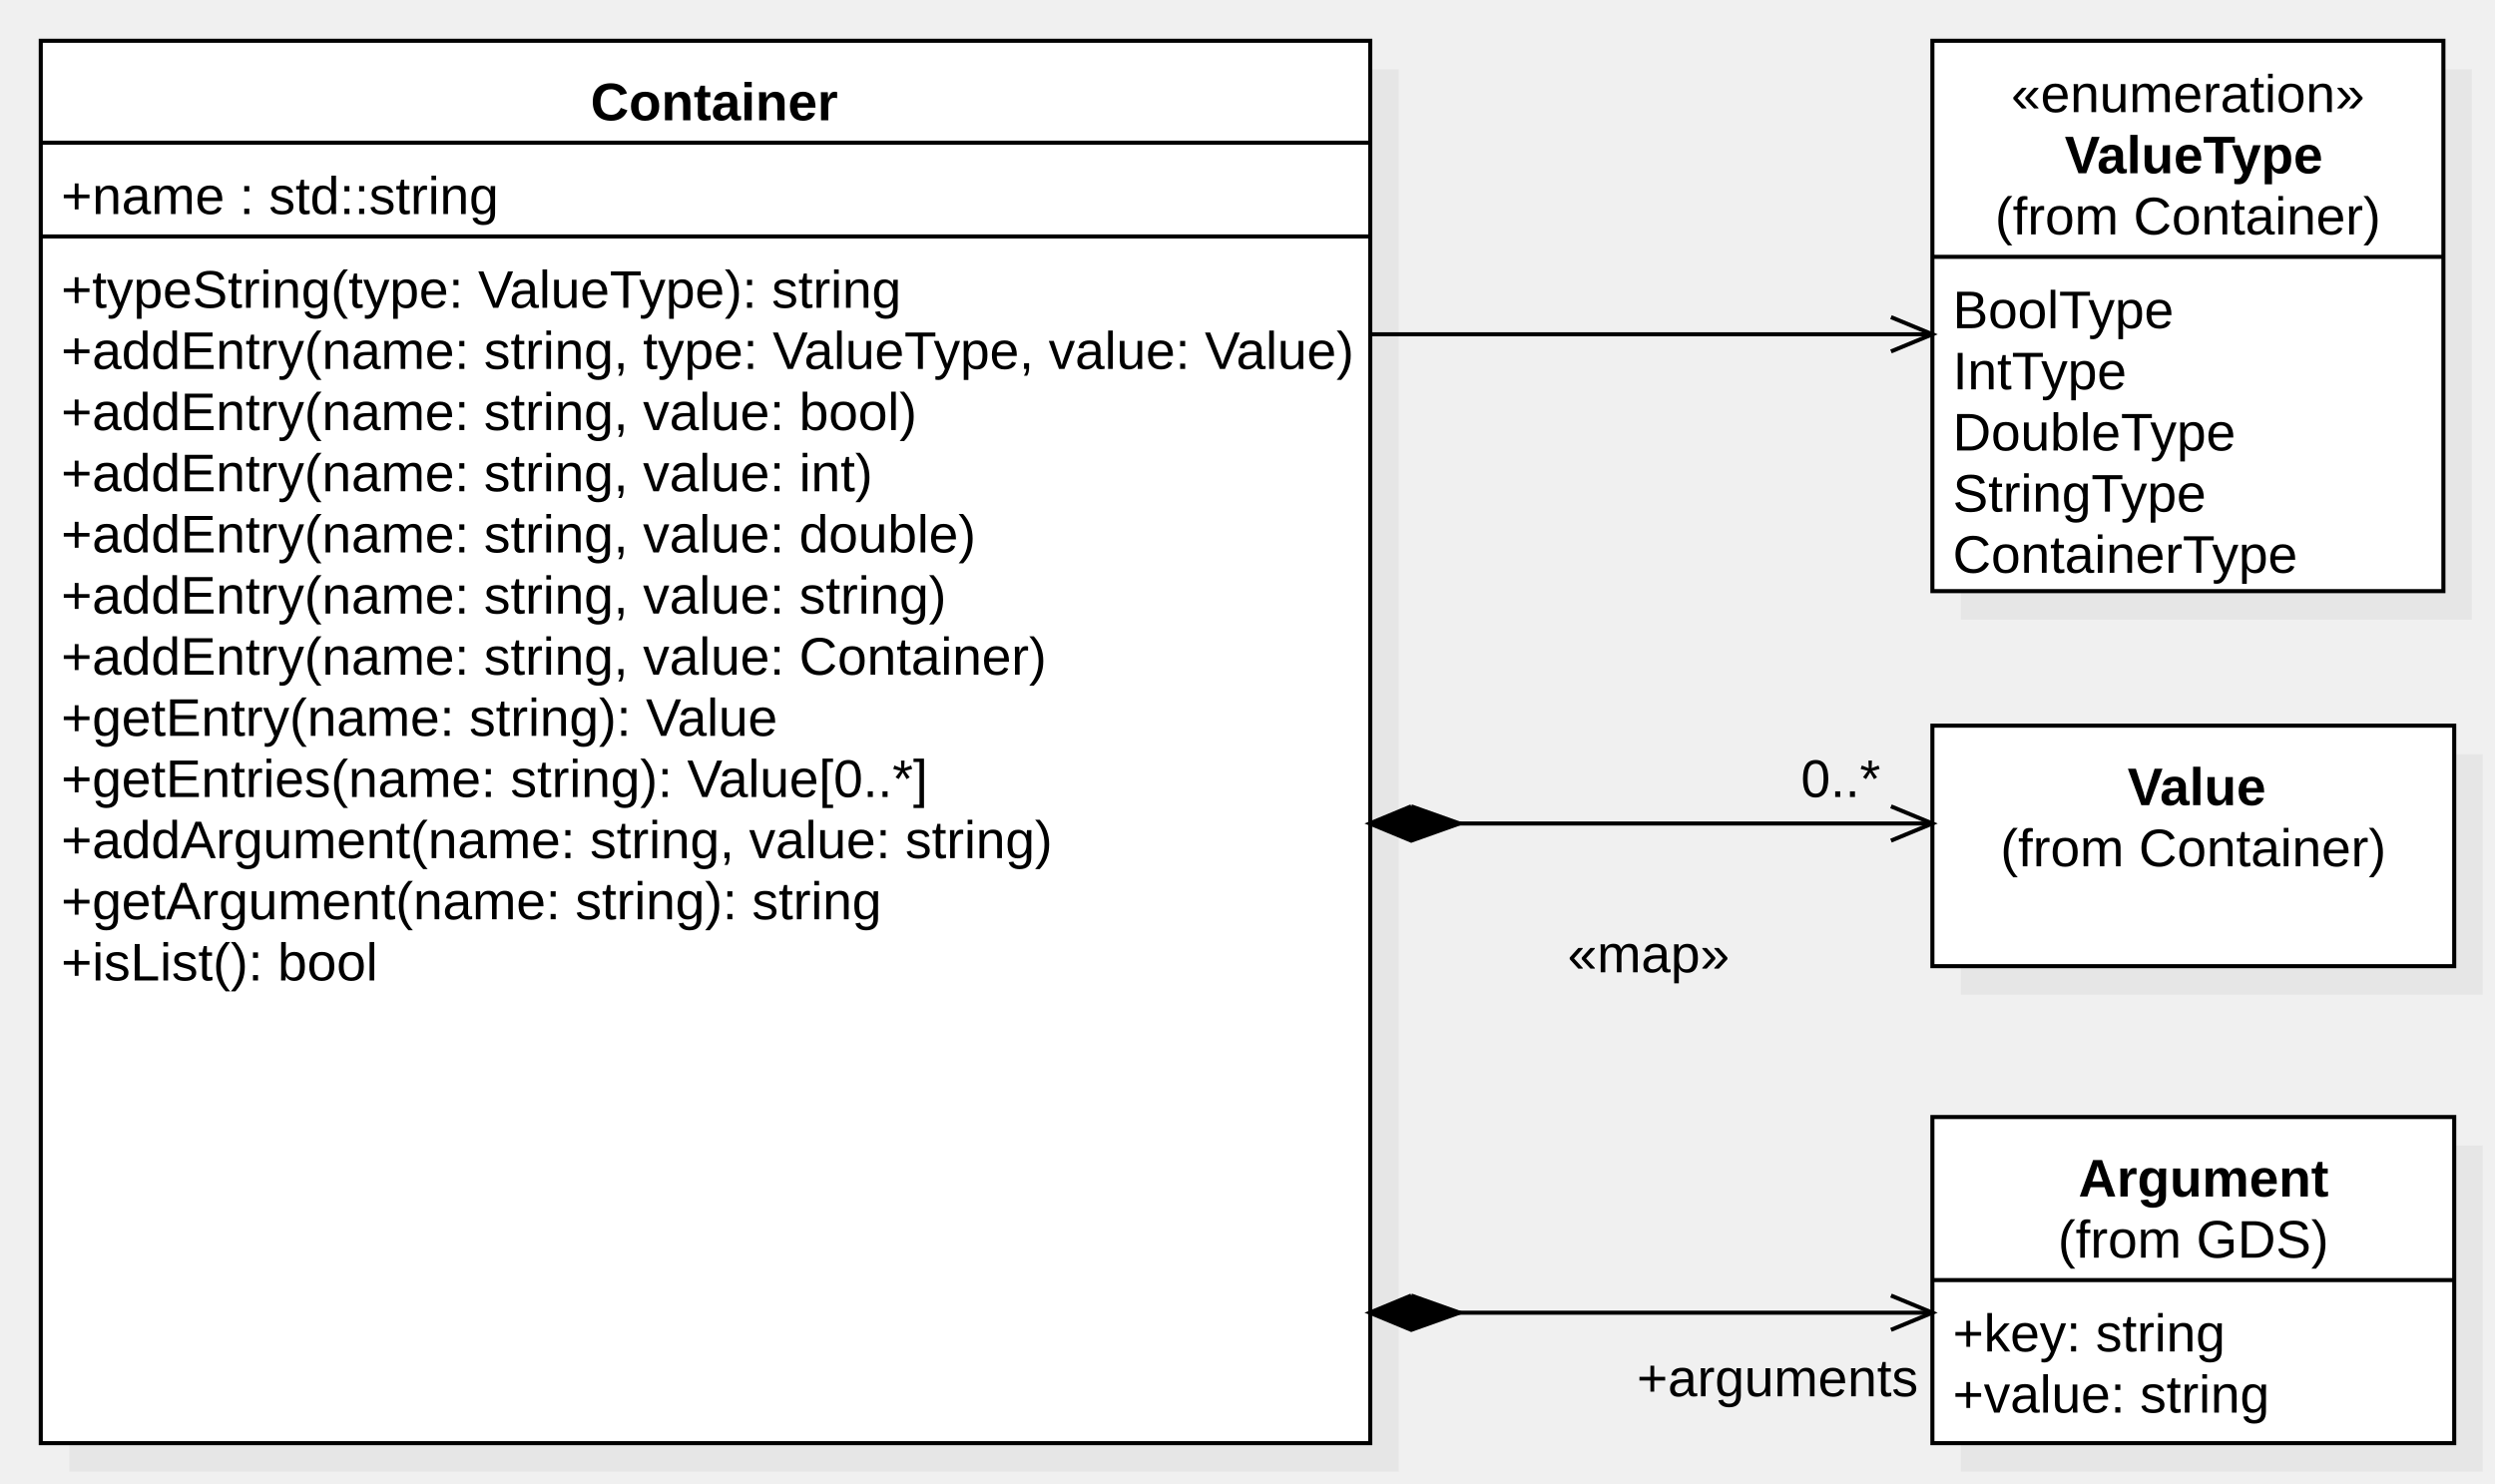
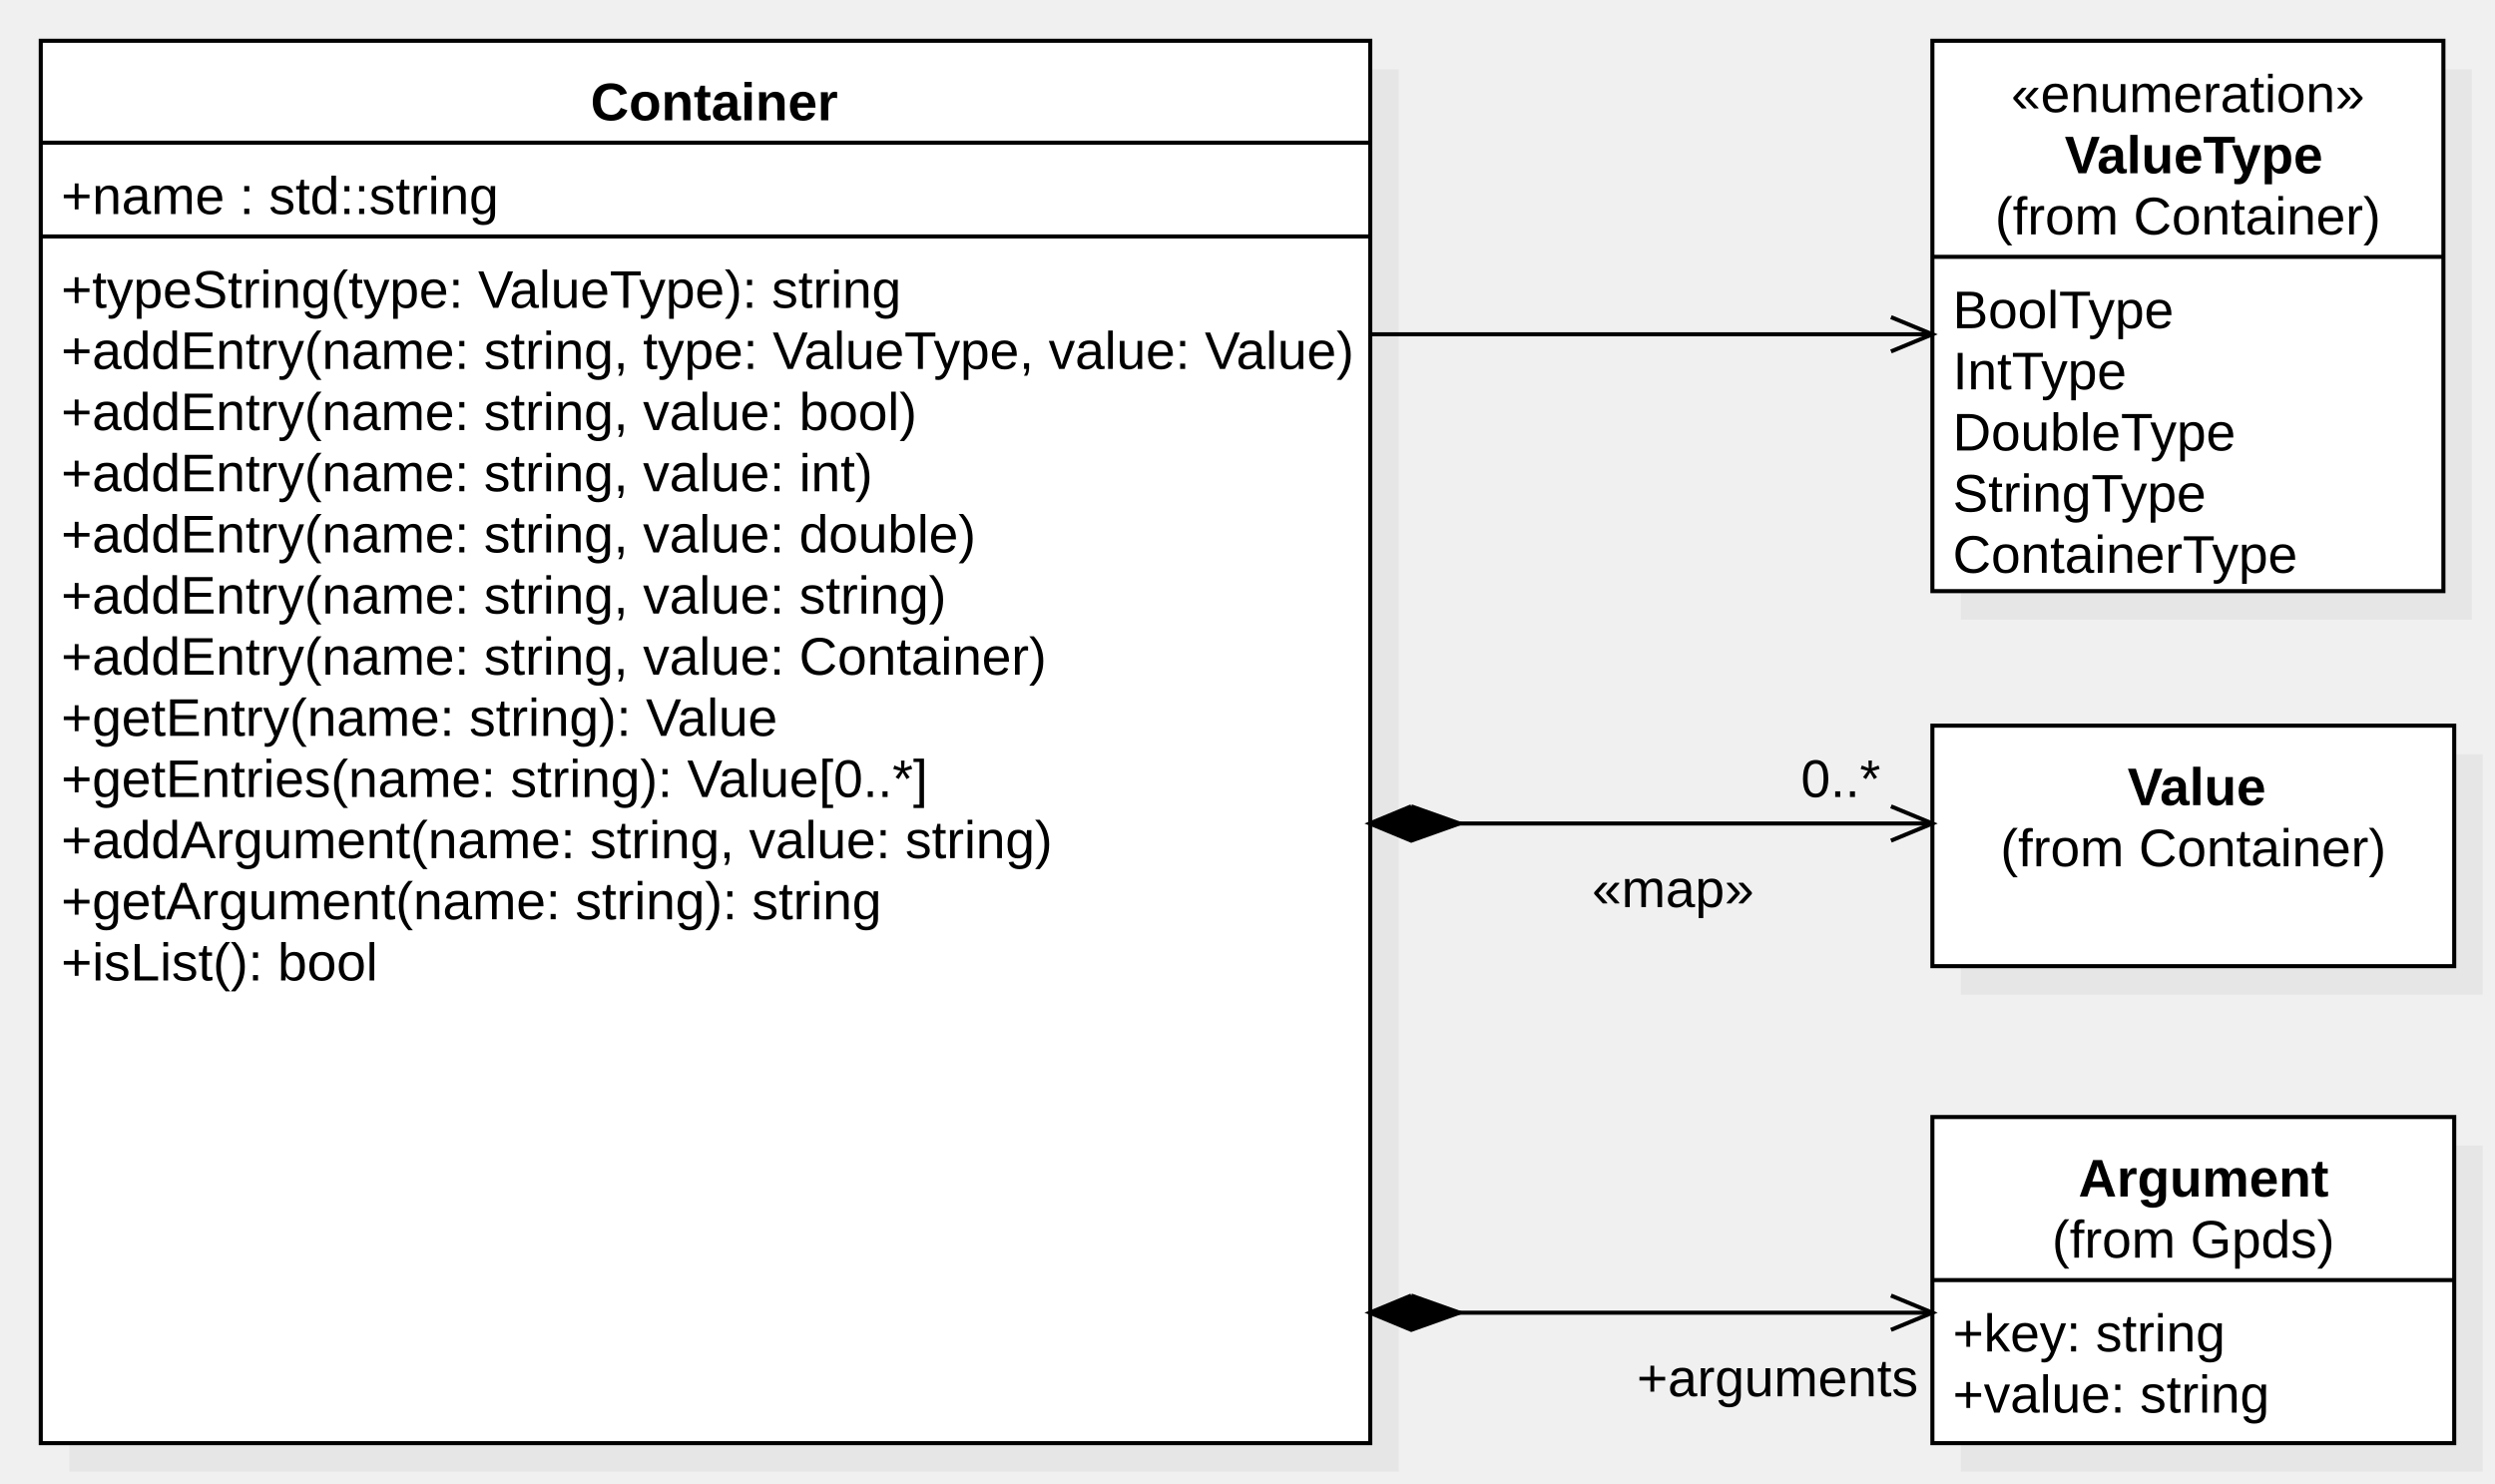
<svg xmlns="http://www.w3.org/2000/svg" version="1.1" width="612" height="364">
  <defs />
  <g>
    <g transform="translate(-617,-373) scale(1,1)">
      <rect fill="#C0C0C0" stroke="none" x="634" y="390" width="326.11" height="344" opacity="0.2" />
    </g>
    <g transform="translate(-617,-373) scale(1,1)">
      <rect fill="#ffffff" stroke="none" x="627" y="383" width="326.11" height="344" />
    </g>
    <g transform="translate(-617,-373) scale(1,1)">
      <path fill="none" stroke="#000000" d="M 627 383 L 953.11 383 L 953.11 727 L 627 727 L 627 383 Z Z" stroke-miterlimit="10" />
    </g>
    <g transform="translate(-617,-373) scale(1,1)">
      <path fill="none" stroke="#000000" d="M 627 408 L 953.11 408" stroke-miterlimit="10" />
    </g>
    <g transform="translate(-617,-373) scale(1,1)">
      <path fill="none" stroke="#000000" d="M 627 431 L 953.11 431" stroke-miterlimit="10" />
    </g>
    <g transform="translate(-617,-373) scale(1,1)">
      <g>
        <path fill="none" stroke="none" />
        <text fill="#000000" stroke="none" font-family="Arial" font-size="13px" font-style="normal" font-weight="bold" text-decoration="none" x="761.871" y="402.5">Container</text>
      </g>
    </g>
    <g transform="translate(-617,-373) scale(1,1)">
      <g>
        <path fill="none" stroke="none" />
        <text fill="#000000" stroke="none" font-family="Arial" font-size="13px" font-style="normal" font-weight="normal" text-decoration="none" x="632" y="425.5">+name : std::string</text>
      </g>
    </g>
    <g transform="translate(-617,-373) scale(1,1)">
      <g>
        <path fill="none" stroke="none" />
        <text fill="#000000" stroke="none" font-family="Arial" font-size="13px" font-style="normal" font-weight="normal" text-decoration="none" x="632" y="448.5">+typeString(type: ValueType): string</text>
      </g>
    </g>
    <g transform="translate(-617,-373) scale(1,1)">
      <g>
        <path fill="none" stroke="none" />
        <text fill="#000000" stroke="none" font-family="Arial" font-size="13px" font-style="normal" font-weight="normal" text-decoration="none" x="632" y="463.5">+addEntry(name: string, type: ValueType, value: Value)</text>
      </g>
    </g>
    <g transform="translate(-617,-373) scale(1,1)">
      <g>
        <path fill="none" stroke="none" />
        <text fill="#000000" stroke="none" font-family="Arial" font-size="13px" font-style="normal" font-weight="normal" text-decoration="none" x="632" y="478.5">+addEntry(name: string, value: bool)</text>
      </g>
    </g>
    <g transform="translate(-617,-373) scale(1,1)">
      <g>
        <path fill="none" stroke="none" />
        <text fill="#000000" stroke="none" font-family="Arial" font-size="13px" font-style="normal" font-weight="normal" text-decoration="none" x="632" y="493.5">+addEntry(name: string, value: int)</text>
      </g>
    </g>
    <g transform="translate(-617,-373) scale(1,1)">
      <g>
        <path fill="none" stroke="none" />
        <text fill="#000000" stroke="none" font-family="Arial" font-size="13px" font-style="normal" font-weight="normal" text-decoration="none" x="632" y="508.5">+addEntry(name: string, value: double)</text>
      </g>
    </g>
    <g transform="translate(-617,-373) scale(1,1)">
      <g>
        <path fill="none" stroke="none" />
        <text fill="#000000" stroke="none" font-family="Arial" font-size="13px" font-style="normal" font-weight="normal" text-decoration="none" x="632" y="523.5">+addEntry(name: string, value: string)</text>
      </g>
    </g>
    <g transform="translate(-617,-373) scale(1,1)">
      <g>
        <path fill="none" stroke="none" />
        <text fill="#000000" stroke="none" font-family="Arial" font-size="13px" font-style="normal" font-weight="normal" text-decoration="none" x="632" y="538.5">+addEntry(name: string, value: Container)</text>
      </g>
    </g>
    <g transform="translate(-617,-373) scale(1,1)">
      <g>
        <path fill="none" stroke="none" />
        <text fill="#000000" stroke="none" font-family="Arial" font-size="13px" font-style="normal" font-weight="normal" text-decoration="none" x="632" y="553.5">+getEntry(name: string): Value</text>
      </g>
    </g>
    <g transform="translate(-617,-373) scale(1,1)">
      <g>
        <path fill="none" stroke="none" />
        <text fill="#000000" stroke="none" font-family="Arial" font-size="13px" font-style="normal" font-weight="normal" text-decoration="none" x="632" y="568.5">+getEntries(name: string): Value[0..*]</text>
      </g>
    </g>
    <g transform="translate(-617,-373) scale(1,1)">
      <g>
        <path fill="none" stroke="none" />
        <text fill="#000000" stroke="none" font-family="Arial" font-size="13px" font-style="normal" font-weight="normal" text-decoration="none" x="632" y="583.5">+addArgument(name: string, value: string)</text>
      </g>
    </g>
    <g transform="translate(-617,-373) scale(1,1)">
      <g>
        <path fill="none" stroke="none" />
        <text fill="#000000" stroke="none" font-family="Arial" font-size="13px" font-style="normal" font-weight="normal" text-decoration="none" x="632" y="598.5">+getArgument(name: string): string</text>
      </g>
    </g>
    <g transform="translate(-617,-373) scale(1,1)">
      <g>
        <path fill="none" stroke="none" />
        <text fill="#000000" stroke="none" font-family="Arial" font-size="13px" font-style="normal" font-weight="normal" text-decoration="none" x="632" y="613.5">+isList(): bool</text>
      </g>
    </g>
    <g transform="translate(-617,-373) scale(1,1)">
      <rect fill="#C0C0C0" stroke="none" x="1098" y="390" width="125.346" height="135" opacity="0.2" />
    </g>
    <g transform="translate(-617,-373) scale(1,1)">
      <rect fill="#ffffff" stroke="none" x="1091" y="383" width="125.346" height="135" />
    </g>
    <g transform="translate(-617,-373) scale(1,1)">
      <path fill="none" stroke="#000000" d="M 1091 383 L 1216.346 383 L 1216.346 518 L 1091 518 L 1091 383 Z Z" stroke-miterlimit="10" />
    </g>
    <g transform="translate(-617,-373) scale(1,1)">
      <path fill="none" stroke="#000000" d="M 1091 436 L 1216.346 436" stroke-miterlimit="10" />
    </g>
    <g transform="translate(-617,-373) scale(1,1)">
      <g>
        <path fill="none" stroke="none" />
        <text fill="#000000" stroke="none" font-family="Arial" font-size="13px" font-style="normal" font-weight="normal" text-decoration="none" x="1110.309" y="400.5">«enumeration»</text>
      </g>
    </g>
    <g transform="translate(-617,-373) scale(1,1)">
      <g>
        <path fill="none" stroke="none" />
        <text fill="#000000" stroke="none" font-family="Arial" font-size="13px" font-style="normal" font-weight="bold" text-decoration="none" x="1123.439" y="415.5">ValueType</text>
      </g>
    </g>
    <g transform="translate(-617,-373) scale(1,1)">
      <g>
        <path fill="none" stroke="none" />
        <text fill="#000000" stroke="none" font-family="Arial" font-size="13px" font-style="normal" font-weight="normal" text-decoration="none" x="1106.354" y="430.5">(from Container)</text>
      </g>
    </g>
    <g transform="translate(-617,-373) scale(1,1)">
      <g>
        <path fill="none" stroke="none" />
        <text fill="#000000" stroke="none" font-family="Arial" font-size="13px" font-style="normal" font-weight="normal" text-decoration="none" x="1096" y="453.5">BoolType</text>
      </g>
    </g>
    <g transform="translate(-617,-373) scale(1,1)">
      <g>
        <path fill="none" stroke="none" />
        <text fill="#000000" stroke="none" font-family="Arial" font-size="13px" font-style="normal" font-weight="normal" text-decoration="none" x="1096" y="468.5">IntType</text>
      </g>
    </g>
    <g transform="translate(-617,-373) scale(1,1)">
      <g>
        <path fill="none" stroke="none" />
        <text fill="#000000" stroke="none" font-family="Arial" font-size="13px" font-style="normal" font-weight="normal" text-decoration="none" x="1096" y="483.5">DoubleType</text>
      </g>
    </g>
    <g transform="translate(-617,-373) scale(1,1)">
      <g>
        <path fill="none" stroke="none" />
        <text fill="#000000" stroke="none" font-family="Arial" font-size="13px" font-style="normal" font-weight="normal" text-decoration="none" x="1096" y="498.5">StringType</text>
      </g>
    </g>
    <g transform="translate(-617,-373) scale(1,1)">
      <g>
        <path fill="none" stroke="none" />
        <text fill="#000000" stroke="none" font-family="Arial" font-size="13px" font-style="normal" font-weight="normal" text-decoration="none" x="1096" y="513.5">ContainerType</text>
      </g>
    </g>
    <g transform="translate(-617,-373) scale(1,1)">
      <path fill="none" stroke="#000000" d="M 953 455 L 1091 455" stroke-miterlimit="10" />
    </g>
    <g transform="translate(-617,-373) scale(1,1)">
      <path fill="none" stroke="#000000" d="M 1080.837 459.21 L 1091 455 L 1080.837 450.79" stroke-miterlimit="10" />
    </g>
    <g transform="translate(-617,-373) scale(1,1)">
      <rect fill="#C0C0C0" stroke="none" x="1098" y="558" width="128" height="59" opacity="0.2" />
    </g>
    <g transform="translate(-617,-373) scale(1,1)">
      <rect fill="#ffffff" stroke="none" x="1091" y="551" width="128" height="59" />
    </g>
    <g transform="translate(-617,-373) scale(1,1)">
      <path fill="none" stroke="#000000" d="M 1091 551 L 1219 551 L 1219 610 L 1091 610 L 1091 551 Z Z" stroke-miterlimit="10" />
    </g>
    <g transform="translate(-617,-373) scale(1,1)">
      <g>
        <path fill="none" stroke="none" />
        <text fill="#000000" stroke="none" font-family="Arial" font-size="13px" font-style="normal" font-weight="bold" text-decoration="none" x="1138.858" y="570.5">Value</text>
      </g>
    </g>
    <g transform="translate(-617,-373) scale(1,1)">
      <g>
        <path fill="none" stroke="none" />
        <text fill="#000000" stroke="none" font-family="Arial" font-size="13px" font-style="normal" font-weight="normal" text-decoration="none" x="1107.681" y="585.5">(from Container)</text>
      </g>
    </g>
    <g transform="translate(-617,-373) scale(1,1)">
      <path fill="none" stroke="#000000" d="M 1091 575 L 953 575" stroke-miterlimit="10" />
    </g>
    <g transform="translate(-617,-373) scale(1,1)">
      <path fill="#000000" stroke="none" d="M 963.163 570.79 L 953 575 L 963.163 579.21 L 975 575" />
    </g>
    <g transform="translate(-617,-373) scale(1,1)">
      <path fill="none" stroke="#000000" d="M 963.163 570.79 L 953 575 L 963.163 579.21 L 975 575 L 963.163 570.79" stroke-miterlimit="10" />
    </g>
    <g transform="translate(-617,-373) scale(1,1)">
      <path fill="none" stroke="#000000" d="M 1080.837 579.21 L 1091 575 L 1080.837 570.79" stroke-miterlimit="10" />
    </g>
    <g transform="translate(-617,-373) scale(1,1)">
      <g>
        <path fill="none" stroke="none" />
-         <text fill="#000000" stroke="none" font-family="Arial" font-size="13px" font-style="normal" font-weight="normal" text-decoration="none" x="1001.5" y="611.5">«map»</text>
+         <text fill="#000000" stroke="none" font-family="Arial" font-size="13px" font-style="normal" font-weight="normal" text-decoration="none" x="1007.5" y="595.5">«map»</text>
      </g>
    </g>
    <g transform="translate(-617,-373) scale(1,1)">
      <g>
        <path fill="none" stroke="none" />
        <text fill="#000000" stroke="none" font-family="Arial" font-size="13px" font-style="normal" font-weight="normal" text-decoration="none" x="1058.744" y="568.5">0..*</text>
      </g>
    </g>
    <g transform="translate(-617,-373) scale(1,1)">
      <rect fill="#C0C0C0" stroke="none" x="1098" y="654" width="128" height="80" opacity="0.2" />
    </g>
    <g transform="translate(-617,-373) scale(1,1)">
      <rect fill="#ffffff" stroke="none" x="1091" y="647" width="128" height="80" />
    </g>
    <g transform="translate(-617,-373) scale(1,1)">
      <path fill="none" stroke="#000000" d="M 1091 647 L 1219 647 L 1219 727 L 1091 727 L 1091 647 Z Z" stroke-miterlimit="10" />
    </g>
    <g transform="translate(-617,-373) scale(1,1)">
      <path fill="none" stroke="#000000" d="M 1091 687 L 1219 687" stroke-miterlimit="10" />
    </g>
    <g transform="translate(-617,-373) scale(1,1)">
      <g>
        <path fill="none" stroke="none" />
        <text fill="#000000" stroke="none" font-family="Arial" font-size="13px" font-style="normal" font-weight="bold" text-decoration="none" x="1126.82" y="666.5">Argument</text>
      </g>
    </g>
    <g transform="translate(-617,-373) scale(1,1)">
      <g>
        <path fill="none" stroke="none" />
-         <text fill="#000000" stroke="none" font-family="Arial" font-size="13px" font-style="normal" font-weight="normal" text-decoration="none" x="1121.78" y="681.5">(from GDS)</text>
+         <text fill="#000000" stroke="none" font-family="Arial" font-size="13px" font-style="normal" font-weight="normal" text-decoration="none" x="1120.329" y="681.5">(from Gpds)</text>
      </g>
    </g>
    <g transform="translate(-617,-373) scale(1,1)">
      <g>
        <path fill="none" stroke="none" />
        <text fill="#000000" stroke="none" font-family="Arial" font-size="13px" font-style="normal" font-weight="normal" text-decoration="none" x="1096" y="704.5">+key: string</text>
      </g>
    </g>
    <g transform="translate(-617,-373) scale(1,1)">
      <g>
        <path fill="none" stroke="none" />
        <text fill="#000000" stroke="none" font-family="Arial" font-size="13px" font-style="normal" font-weight="normal" text-decoration="none" x="1096" y="719.5">+value: string</text>
      </g>
    </g>
    <g transform="translate(-617,-373) scale(1,1)">
      <path fill="none" stroke="#000000" d="M 1091 695 L 953 695" stroke-miterlimit="10" />
    </g>
    <g transform="translate(-617,-373) scale(1,1)">
      <path fill="#000000" stroke="none" d="M 963.163 690.79 L 953 695 L 963.163 699.21 L 975 695" />
    </g>
    <g transform="translate(-617,-373) scale(1,1)">
      <path fill="none" stroke="#000000" d="M 963.163 690.79 L 953 695 L 963.163 699.21 L 975 695 L 963.163 690.79" stroke-miterlimit="10" />
    </g>
    <g transform="translate(-617,-373) scale(1,1)">
      <path fill="none" stroke="#000000" d="M 1080.837 699.21 L 1091 695 L 1080.837 690.79" stroke-miterlimit="10" />
    </g>
    <g transform="translate(-617,-373) scale(1,1)">
      <g>
        <path fill="none" stroke="none" />
        <text fill="#000000" stroke="none" font-family="Arial" font-size="13px" font-style="normal" font-weight="normal" text-decoration="none" x="1018.5" y="715.5">+arguments</text>
      </g>
    </g>
  </g>
</svg>
